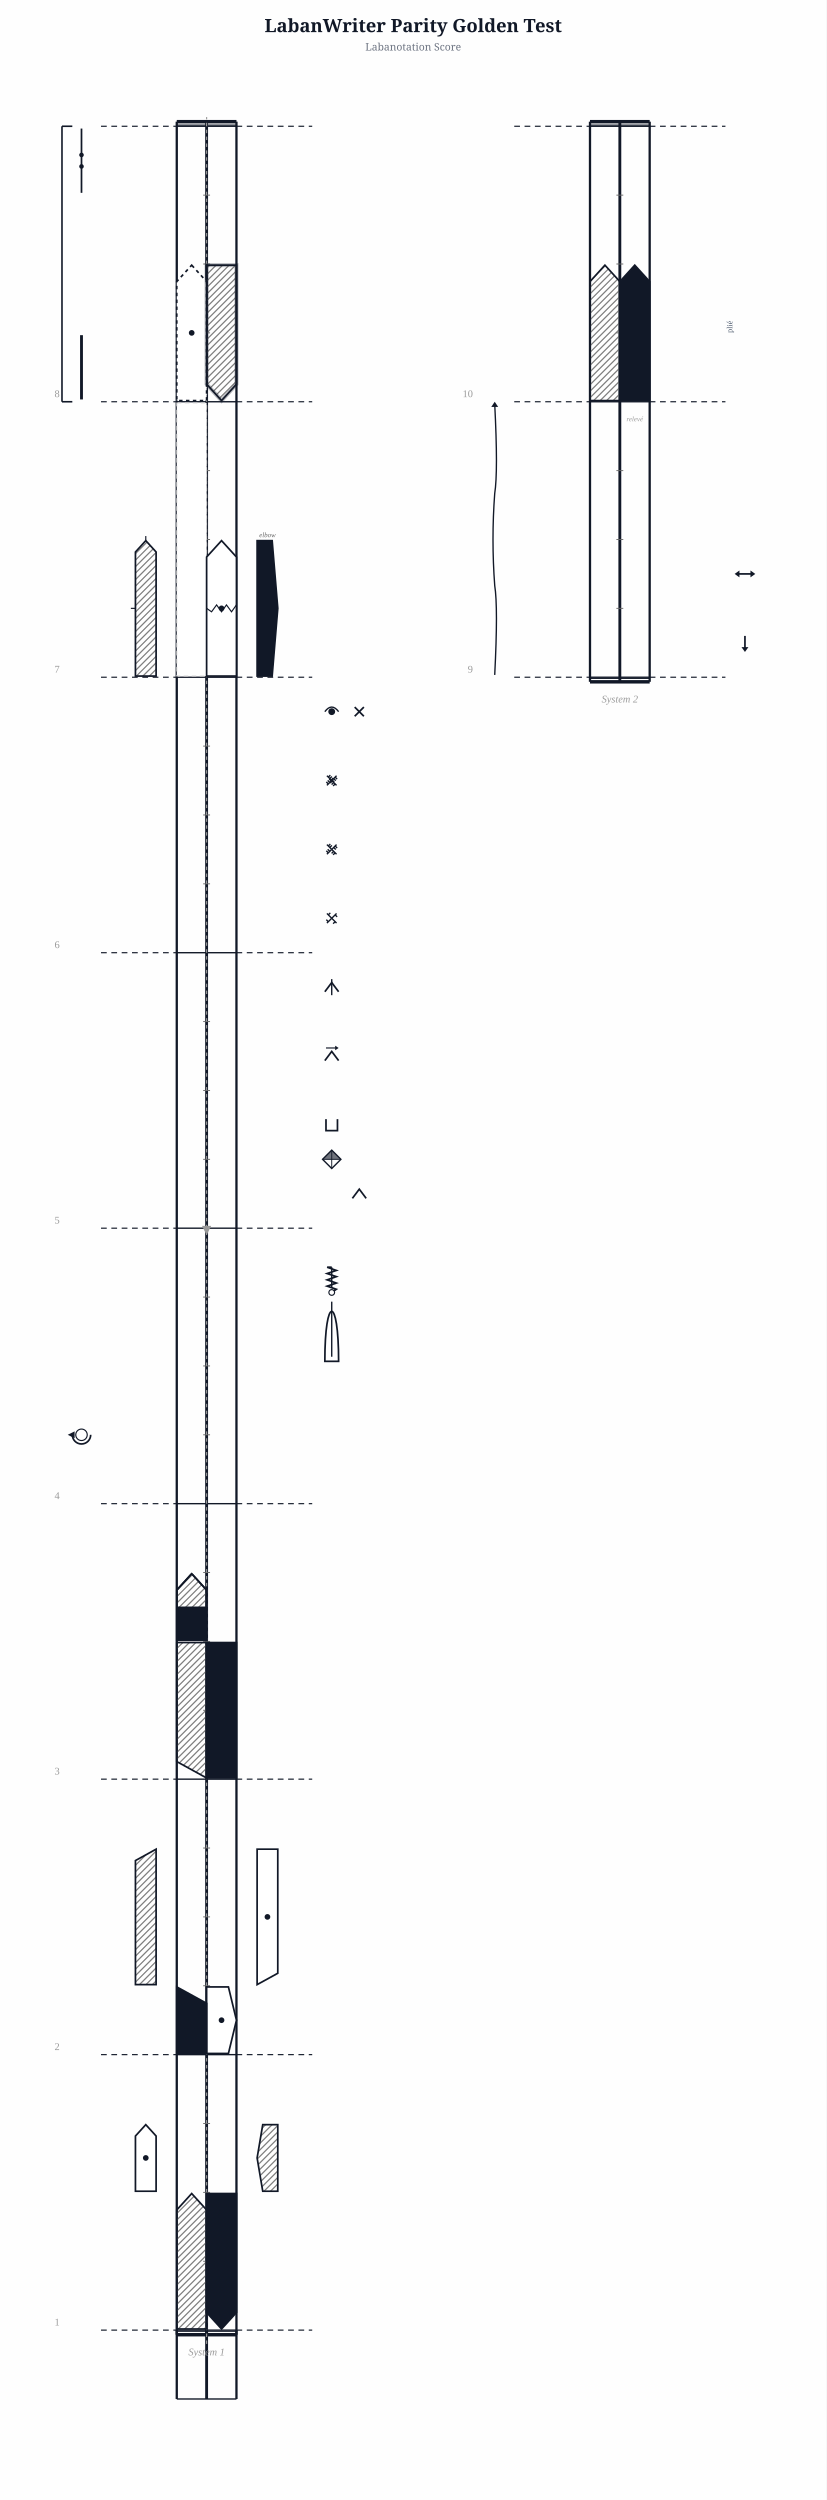
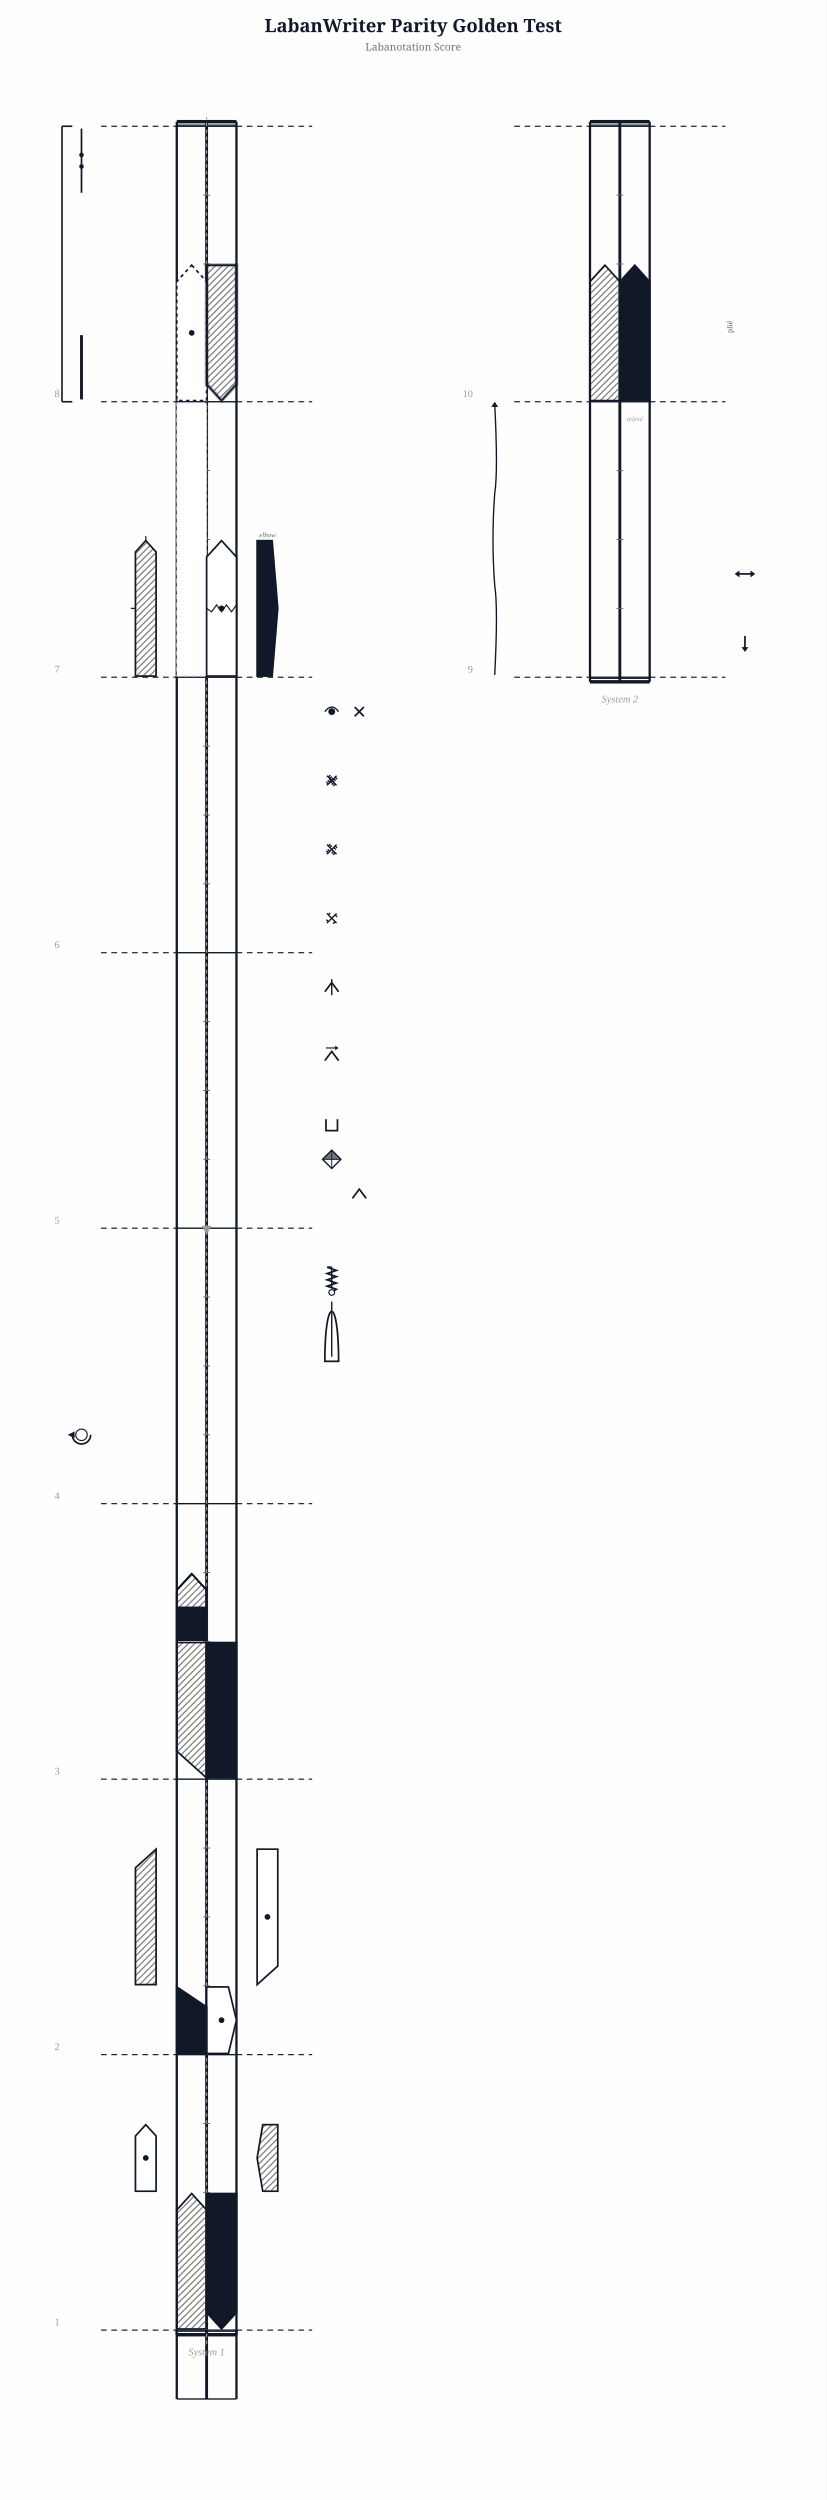
<svg xmlns="http://www.w3.org/2000/svg" width="720" height="2178" viewBox="0 0 720 2178">
  <rect x="0" y="0" width="720" height="2178" fill="#fefefe" />
  <defs>
    <pattern id="laban-hatch" patternUnits="userSpaceOnUse" width="4" height="4" patternTransform="rotate(45)">
      <line x1="0" y1="0" x2="0" y2="4" stroke="#555" stroke-width="1.5" />
    </pattern>
    <marker id="arrow" viewBox="0 0 10 10" refX="8" refY="5" markerWidth="6" markerHeight="6" orient="auto-start-reverse">
      <path d="M 0 0 L 10 5 L 0 10 Z" fill="#111827" />
    </marker>
    <symbol id="laban-dir-backward-high" viewBox="-2.0 -2.0 24.0 44.0">
      <path d="M 0.0 0.0 L 20.0 0.0 L 20.0 29.2 L 10.0 40.0 L 0.0 29.2 Z" fill="url(#laban-hatch)" stroke="#111827" stroke-width="1.5" />
    </symbol>
    <symbol id="laban-dir-backward-low" viewBox="-2.0 -2.0 24.0 44.0">
      <path d="M 0.0 0.0 L 20.0 0.0 L 20.0 29.2 L 10.0 40.0 L 0.0 29.2 Z" fill="#111827" stroke="#111827" stroke-width="1.5" />
    </symbol>
    <symbol id="laban-dir-diagonal_backward_left-middle" viewBox="-2.0 -2.0 24.0 44.0">
-       <path d="M 0.0 0.0 L 20.0 0.0 L 20.0 29.2 L 0.0 40.0 L 0.0 29.2 Z" fill="#ffffff" stroke="#111827" stroke-width="1.5" />
+       <path d="M 0.0 0.0 L 20.0 0.0 L 20.0 28.0 L 0.0 40.0 Z" fill="#ffffff" stroke="#111827" stroke-width="1.5" />
      <circle cx="10.0" cy="20.0" r="2.5" fill="#111827" />
    </symbol>
    <symbol id="laban-dir-diagonal_backward_right-high" viewBox="-2.0 -2.0 24.0 44.0">
-       <path d="M 0.0 0.0 L 20.0 0.0 L 20.0 29.2 L 20.0 40.0 L 0.0 29.2 Z" fill="url(#laban-hatch)" stroke="#111827" stroke-width="1.5" />
+       <path d="M 0.0 0.0 L 20.0 0.0 L 20.0 40.0 L 0.0 28.0 Z" fill="url(#laban-hatch)" stroke="#111827" stroke-width="1.5" />
    </symbol>
    <symbol id="laban-dir-diagonal_forward_left-low" viewBox="-2.0 -2.0 24.0 44.0">
-       <path d="M 0.0 0.0 L 20.0 10.8 L 20.0 40.0 L 0.0 40.0 L 0.0 10.8 Z" fill="#111827" stroke="#111827" stroke-width="1.5" />
+       <path d="M 0.0 0.0 L 20.0 12.0 L 20.0 40.0 L 0.0 40.0 Z" fill="#111827" stroke="#111827" stroke-width="1.5" />
    </symbol>
    <symbol id="laban-dir-diagonal_forward_right-high" viewBox="-2.0 -2.0 24.0 44.0">
-       <path d="M 20.0 0.0 L 20.0 10.8 L 20.0 40.0 L 0.0 40.0 L 0.0 10.8 Z" fill="url(#laban-hatch)" stroke="#111827" stroke-width="1.5" />
+       <path d="M 0.0 12.0 L 20.0 0.0 L 20.0 40.0 L 0.0 40.0 Z" fill="url(#laban-hatch)" stroke="#111827" stroke-width="1.5" />
    </symbol>
    <symbol id="laban-dir-forward-high" viewBox="-2.0 -2.0 24.0 44.0">
      <path d="M 10.0 0.0 L 20.0 10.8 L 20.0 40.0 L 0.0 40.0 L 0.0 10.8 Z" fill="url(#laban-hatch)" stroke="#111827" stroke-width="1.5" />
    </symbol>
    <symbol id="laban-dir-forward-low" viewBox="-2.0 -2.0 24.0 44.0">
      <path d="M 10.0 0.0 L 20.0 10.8 L 20.0 40.0 L 0.0 40.0 L 0.0 10.8 Z" fill="#111827" stroke="#111827" stroke-width="1.5" />
    </symbol>
    <symbol id="laban-dir-forward-middle" viewBox="-2.0 -2.0 24.0 44.0">
      <path d="M 10.0 0.0 L 20.0 10.8 L 20.0 40.0 L 0.0 40.0 L 0.0 10.8 Z" fill="#ffffff" stroke="#111827" stroke-width="1.5" />
      <circle cx="10.0" cy="20.0" r="2.5" fill="#111827" />
    </symbol>
    <symbol id="laban-dir-left-high" viewBox="-2.0 -2.0 24.0 44.0">
      <path d="M 20.0 0.0 L 20.0 40.0 L 5.4 40.0 L 0.0 20.0 L 5.4 0.0 Z" fill="url(#laban-hatch)" stroke="#111827" stroke-width="1.5" />
    </symbol>
    <symbol id="laban-dir-place-low" viewBox="-2.0 -2.0 24.0 44.0">
      <path d="M 0.0 0.0 L 20.0 0.0 L 20.0 40.0 L 0.0 40.0 Z" fill="#111827" stroke="#111827" stroke-width="1.5" />
    </symbol>
    <symbol id="laban-dir-right-low" viewBox="-2.0 -2.0 24.0 44.0">
      <path d="M 0.0 0.0 L 14.6 0.0 L 20.0 20.0 L 14.6 40.0 L 0.0 40.0 Z" fill="#111827" stroke="#111827" stroke-width="1.5" />
    </symbol>
    <symbol id="laban-dir-right-middle" viewBox="-2.0 -2.0 24.0 44.0">
      <path d="M 0.0 0.0 L 14.6 0.0 L 20.0 20.0 L 14.6 40.0 L 0.0 40.0 Z" fill="#ffffff" stroke="#111827" stroke-width="1.5" />
      <circle cx="10.0" cy="20.0" r="2.5" fill="#111827" />
    </symbol>
  </defs>
  <text x="360.0" y="28" text-anchor="middle" font-size="16" font-weight="700" font-family="serif" fill="#111827">LabanWriter Parity Golden Test</text>
  <text x="360.0" y="44" text-anchor="middle" font-size="9" font-family="serif" fill="#6b7280">Labanotation Score</text>
  <g class="laban-system" data-system="1" data-measures="1-8">
    <line x1="154.0" y1="106.0" x2="154.0" y2="2034.0" stroke="#111827" stroke-width="2" />
    <line x1="206.0" y1="106.0" x2="206.0" y2="2034.0" stroke="#111827" stroke-width="2" />
    <line x1="180.0" y1="106.0" x2="180.0" y2="2034.0" stroke="#111827" stroke-width="2.5" />
    <line x1="154.0" y1="2030.0" x2="206.0" y2="2030.0" stroke="#111827" stroke-width="1.2" />
    <line x1="88.0" y1="2030.0" x2="154.0" y2="2030.0" stroke="#111827" stroke-width="1" stroke-dasharray="5,4" />
    <line x1="206.0" y1="2030.0" x2="272.0" y2="2030.0" stroke="#111827" stroke-width="1" stroke-dasharray="5,4" />
    <line x1="177.0" y1="1970.0" x2="183.0" y2="1970.0" stroke="#666" stroke-width="0.8" />
    <line x1="177.0" y1="1910.0" x2="183.0" y2="1910.0" stroke="#666" stroke-width="0.8" />
    <line x1="177.0" y1="1850.0" x2="183.0" y2="1850.0" stroke="#666" stroke-width="0.8" />
    <line x1="154.0" y1="1790.0" x2="206.0" y2="1790.0" stroke="#111827" stroke-width="1.2" />
    <line x1="88.0" y1="1790.0" x2="154.0" y2="1790.0" stroke="#111827" stroke-width="1" stroke-dasharray="5,4" />
    <line x1="206.0" y1="1790.0" x2="272.0" y2="1790.0" stroke="#111827" stroke-width="1" stroke-dasharray="5,4" />
    <line x1="177.0" y1="1730.0" x2="183.0" y2="1730.0" stroke="#666" stroke-width="0.8" />
    <line x1="177.0" y1="1670.0" x2="183.0" y2="1670.0" stroke="#666" stroke-width="0.8" />
    <line x1="177.0" y1="1610.0" x2="183.0" y2="1610.0" stroke="#666" stroke-width="0.8" />
    <line x1="154.0" y1="1550.0" x2="206.0" y2="1550.0" stroke="#111827" stroke-width="1.2" />
    <line x1="88.0" y1="1550.0" x2="154.0" y2="1550.0" stroke="#111827" stroke-width="1" stroke-dasharray="5,4" />
    <line x1="206.0" y1="1550.0" x2="272.0" y2="1550.0" stroke="#111827" stroke-width="1" stroke-dasharray="5,4" />
    <line x1="177.0" y1="1490.0" x2="183.0" y2="1490.0" stroke="#666" stroke-width="0.8" />
    <line x1="177.0" y1="1430.0" x2="183.0" y2="1430.0" stroke="#666" stroke-width="0.8" />
    <line x1="177.0" y1="1370.0" x2="183.0" y2="1370.0" stroke="#666" stroke-width="0.8" />
    <line x1="154.0" y1="1310.0" x2="206.0" y2="1310.0" stroke="#111827" stroke-width="1.2" />
    <line x1="88.0" y1="1310.0" x2="154.0" y2="1310.0" stroke="#111827" stroke-width="1" stroke-dasharray="5,4" />
    <line x1="206.0" y1="1310.0" x2="272.0" y2="1310.0" stroke="#111827" stroke-width="1" stroke-dasharray="5,4" />
    <line x1="177.0" y1="1250.0" x2="183.0" y2="1250.0" stroke="#666" stroke-width="0.8" />
    <line x1="177.0" y1="1190.0" x2="183.0" y2="1190.0" stroke="#666" stroke-width="0.8" />
    <line x1="177.0" y1="1130.0" x2="183.0" y2="1130.0" stroke="#666" stroke-width="0.8" />
    <line x1="154.0" y1="1070.0" x2="206.0" y2="1070.0" stroke="#111827" stroke-width="1.2" />
    <line x1="88.0" y1="1070.0" x2="154.0" y2="1070.0" stroke="#111827" stroke-width="1" stroke-dasharray="5,4" />
    <line x1="206.0" y1="1070.0" x2="272.0" y2="1070.0" stroke="#111827" stroke-width="1" stroke-dasharray="5,4" />
    <line x1="177.0" y1="1010.0" x2="183.0" y2="1010.0" stroke="#666" stroke-width="0.8" />
    <line x1="177.0" y1="950.0" x2="183.0" y2="950.0" stroke="#666" stroke-width="0.8" />
    <line x1="177.0" y1="890.0" x2="183.0" y2="890.0" stroke="#666" stroke-width="0.8" />
    <line x1="154.0" y1="830.0" x2="206.0" y2="830.0" stroke="#111827" stroke-width="1.2" />
    <line x1="88.0" y1="830.0" x2="154.0" y2="830.0" stroke="#111827" stroke-width="1" stroke-dasharray="5,4" />
    <line x1="206.0" y1="830.0" x2="272.0" y2="830.0" stroke="#111827" stroke-width="1" stroke-dasharray="5,4" />
    <line x1="177.0" y1="770.0" x2="183.0" y2="770.0" stroke="#666" stroke-width="0.8" />
    <line x1="177.0" y1="710.0" x2="183.0" y2="710.0" stroke="#666" stroke-width="0.8" />
    <line x1="177.0" y1="650.0" x2="183.0" y2="650.0" stroke="#666" stroke-width="0.8" />
    <line x1="154.0" y1="590.0" x2="206.0" y2="590.0" stroke="#111827" stroke-width="1.2" />
    <line x1="88.0" y1="590.0" x2="154.0" y2="590.0" stroke="#111827" stroke-width="1" stroke-dasharray="5,4" />
    <line x1="206.0" y1="590.0" x2="272.0" y2="590.0" stroke="#111827" stroke-width="1" stroke-dasharray="5,4" />
    <line x1="177.0" y1="530.0" x2="183.0" y2="530.0" stroke="#666" stroke-width="0.8" />
    <line x1="177.0" y1="470.0" x2="183.0" y2="470.0" stroke="#666" stroke-width="0.8" />
    <line x1="177.0" y1="410.0" x2="183.0" y2="410.0" stroke="#666" stroke-width="0.8" />
    <line x1="154.0" y1="350.0" x2="206.0" y2="350.0" stroke="#111827" stroke-width="1.2" />
    <line x1="88.0" y1="350.0" x2="154.0" y2="350.0" stroke="#111827" stroke-width="1" stroke-dasharray="5,4" />
    <line x1="206.0" y1="350.0" x2="272.0" y2="350.0" stroke="#111827" stroke-width="1" stroke-dasharray="5,4" />
    <line x1="154.0" y1="110.0" x2="206.0" y2="110.0" stroke="#111827" stroke-width="1.2" />
    <line x1="88.0" y1="110.0" x2="154.0" y2="110.0" stroke="#111827" stroke-width="1" stroke-dasharray="5,4" />
    <line x1="206.0" y1="110.0" x2="272.0" y2="110.0" stroke="#111827" stroke-width="1" stroke-dasharray="5,4" />
    <line x1="177.0" y1="290.0" x2="183.0" y2="290.0" stroke="#666" stroke-width="0.8" />
    <line x1="177.0" y1="230.0" x2="183.0" y2="230.0" stroke="#666" stroke-width="0.8" />
    <line x1="177.0" y1="170.0" x2="183.0" y2="170.0" stroke="#666" stroke-width="0.8" />
    <line x1="154.0" y1="2034.0" x2="206.0" y2="2034.0" stroke="#111827" stroke-width="3" />
    <line x1="154.0" y1="2031.0" x2="206.0" y2="2031.0" stroke="#111827" stroke-width="1" />
    <line x1="154.0" y1="109.0" x2="206.0" y2="109.0" stroke="#111827" stroke-width="1" />
    <line x1="154.0" y1="106.0" x2="206.0" y2="106.0" stroke="#111827" stroke-width="3" />
    <g class="laban-starting-position">
      <line x1="154.0" y1="2030.0" x2="154.0" y2="2090.0" stroke="#111827" stroke-width="2" />
      <line x1="180.0" y1="2030.0" x2="180.0" y2="2090.0" stroke="#111827" stroke-width="2.5" />
      <line x1="206.0" y1="2030.0" x2="206.0" y2="2090.0" stroke="#111827" stroke-width="2" />
      <line x1="154.0" y1="2090.0" x2="206.0" y2="2090.0" stroke="#111827" stroke-width="1.2" />
    </g>
    <text x="52.0" y="2026.0" text-anchor="end" font-size="9" fill="#999">1</text>
    <text x="52.0" y="1786.0" text-anchor="end" font-size="9" fill="#999">2</text>
    <text x="52.0" y="1546.0" text-anchor="end" font-size="9" fill="#999">3</text>
    <text x="52.0" y="1306.0" text-anchor="end" font-size="9" fill="#999">4</text>
    <text x="52.0" y="1066.0" text-anchor="end" font-size="9" fill="#999">5</text>
    <text x="52.0" y="826.0" text-anchor="end" font-size="9" fill="#999">6</text>
    <text x="52.0" y="586.0" text-anchor="end" font-size="9" fill="#999">7</text>
    <text x="52.0" y="346.0" text-anchor="end" font-size="9" fill="#999">8</text>
    <text x="180.0" y="2052.0" text-anchor="middle" font-size="9" font-style="italic" fill="#999">System 1</text>
  </g>
  <line x1="180.0" y1="2042.0" x2="180.0" y2="102.0" stroke="#999" stroke-width="1" stroke-dasharray="3,3" />
  <polygon points="176.0,1068.0 184.0,1068.0 180.0,1076.0" fill="#999" />
  <g class="laban-system" data-system="2" data-measures="9-10">
    <line x1="514.0" y1="106.0" x2="514.0" y2="594.0" stroke="#111827" stroke-width="2" />
    <line x1="566.0" y1="106.0" x2="566.0" y2="594.0" stroke="#111827" stroke-width="2" />
    <line x1="540.0" y1="106.0" x2="540.0" y2="594.0" stroke="#111827" stroke-width="2.5" />
    <line x1="514.0" y1="590.0" x2="566.0" y2="590.0" stroke="#111827" stroke-width="1.2" />
    <line x1="448.0" y1="590.0" x2="514.0" y2="590.0" stroke="#111827" stroke-width="1" stroke-dasharray="5,4" />
    <line x1="566.0" y1="590.0" x2="632.0" y2="590.0" stroke="#111827" stroke-width="1" stroke-dasharray="5,4" />
    <line x1="537.0" y1="530.0" x2="543.0" y2="530.0" stroke="#666" stroke-width="0.8" />
    <line x1="537.0" y1="470.0" x2="543.0" y2="470.0" stroke="#666" stroke-width="0.8" />
    <line x1="537.0" y1="410.0" x2="543.0" y2="410.0" stroke="#666" stroke-width="0.8" />
    <line x1="514.0" y1="350.0" x2="566.0" y2="350.0" stroke="#111827" stroke-width="1.2" />
    <line x1="448.0" y1="350.0" x2="514.0" y2="350.0" stroke="#111827" stroke-width="1" stroke-dasharray="5,4" />
    <line x1="566.0" y1="350.0" x2="632.0" y2="350.0" stroke="#111827" stroke-width="1" stroke-dasharray="5,4" />
    <line x1="514.0" y1="110.0" x2="566.0" y2="110.0" stroke="#111827" stroke-width="1.2" />
    <line x1="448.0" y1="110.0" x2="514.0" y2="110.0" stroke="#111827" stroke-width="1" stroke-dasharray="5,4" />
    <line x1="566.0" y1="110.0" x2="632.0" y2="110.0" stroke="#111827" stroke-width="1" stroke-dasharray="5,4" />
    <line x1="537.0" y1="290.0" x2="543.0" y2="290.0" stroke="#666" stroke-width="0.8" />
    <line x1="537.0" y1="230.0" x2="543.0" y2="230.0" stroke="#666" stroke-width="0.8" />
    <line x1="537.0" y1="170.0" x2="543.0" y2="170.0" stroke="#666" stroke-width="0.8" />
    <line x1="514.0" y1="594.0" x2="566.0" y2="594.0" stroke="#111827" stroke-width="3" />
    <line x1="514.0" y1="591.0" x2="566.0" y2="591.0" stroke="#111827" stroke-width="1" />
    <line x1="514.0" y1="109.0" x2="566.0" y2="109.0" stroke="#111827" stroke-width="1" />
    <line x1="514.0" y1="106.0" x2="566.0" y2="106.0" stroke="#111827" stroke-width="3" />
    <text x="412.0" y="586.0" text-anchor="end" font-size="9" fill="#999">9</text>
    <text x="412.0" y="346.0" text-anchor="end" font-size="9" fill="#999">10</text>
    <text x="540.0" y="612.0" text-anchor="middle" font-size="9" font-style="italic" fill="#999">System 2</text>
  </g>
  <g class="laban-symbol" data-symbol-id="support.step.forward" data-direction="forward" data-level="high">
    <path d="M 167.0 1911.0 L 180.0 1925.3 L 180.0 2029.0 L 154.0 2029.0 L 154.0 1925.3 Z" fill="url(#laban-hatch)" stroke="#111827" stroke-width="1.5" />
  </g>
  <g class="laban-symbol" data-symbol-id="support.step.forward" data-direction="backward" data-level="low">
    <path d="M 180.0 1911.0 L 206.0 1911.0 L 206.0 2014.7 L 193.0 2029.0 L 180.0 2014.7 Z" fill="#111827" stroke="#111827" stroke-width="1.5" />
  </g>
  <g class="laban-symbol" data-symbol-id="direction.forward" data-direction="forward" data-level="middle">
    <path d="M 127.0 1851.0 L 136.0 1860.9 L 136.0 1909.0 L 118.0 1909.0 L 118.0 1860.9 Z" fill="#ffffff" stroke="#111827" stroke-width="1.5" />
    <circle cx="127.0" cy="1880.0" r="2.5" fill="#111827" />
  </g>
  <g class="laban-symbol" data-symbol-id="direction.left" data-direction="left" data-level="high">
    <path d="M 242.0 1851.0 L 242.0 1909.0 L 228.9 1909.0 L 224.0 1880.0 L 228.9 1851.0 Z" fill="url(#laban-hatch)" stroke="#111827" stroke-width="1.5" />
  </g>
  <g class="laban-symbol" data-symbol-id="support.step.forward" data-direction="right" data-level="middle">
    <path d="M 180.0 1731.0 L 199.0 1731.0 L 206.0 1760.0 L 199.0 1789.0 L 180.0 1789.0 Z" fill="#ffffff" stroke="#111827" stroke-width="1.5" />
    <circle cx="193.0" cy="1760.0" r="2.5" fill="#111827" />
  </g>
  <g class="laban-symbol" data-symbol-id="support.step.forward" data-direction="diagonal_forward_left" data-level="low">
-     <path d="M 154.0 1731.0 L 180.0 1745.3 L 180.0 1789.0 L 154.0 1789.0 L 154.0 1745.3 Z" fill="#111827" stroke="#111827" stroke-width="1.5" />
+     <path d="M 154.0 1731.0 L 180.0 1748.4 L 180.0 1789.0 L 154.0 1789.0 Z" fill="#111827" stroke="#111827" stroke-width="1.5" />
  </g>
  <g class="laban-symbol" data-symbol-id="direction.forward" data-direction="diagonal_forward_right" data-level="high">
-     <path d="M 136.0 1611.0 L 136.0 1620.9 L 136.0 1729.0 L 118.0 1729.0 L 118.0 1620.9 Z" fill="url(#laban-hatch)" stroke="#111827" stroke-width="1.5" />
+     <path d="M 118.0 1627.2 L 136.0 1611.0 L 136.0 1729.0 L 118.0 1729.0 Z" fill="url(#laban-hatch)" stroke="#111827" stroke-width="1.5" />
  </g>
  <g class="laban-symbol" data-symbol-id="direction.forward" data-direction="diagonal_backward_left" data-level="middle">
-     <path d="M 224.0 1611.0 L 242.0 1611.0 L 242.0 1719.1 L 224.0 1729.0 L 224.0 1719.1 Z" fill="#ffffff" stroke="#111827" stroke-width="1.5" />
+     <path d="M 224.0 1611.0 L 242.0 1611.0 L 242.0 1712.8 L 224.0 1729.0 Z" fill="#ffffff" stroke="#111827" stroke-width="1.5" />
    <circle cx="233.0" cy="1670.0" r="2.5" fill="#111827" />
  </g>
  <g class="laban-symbol" data-symbol-id="support.step.forward" data-direction="diagonal_backward_right" data-level="high">
-     <path d="M 154.0 1431.0 L 180.0 1431.0 L 180.0 1534.7 L 180.0 1549.0 L 154.0 1534.7 Z" fill="url(#laban-hatch)" stroke="#111827" stroke-width="1.5" />
+     <path d="M 154.0 1431.0 L 180.0 1431.0 L 180.0 1549.0 L 154.0 1525.6 Z" fill="url(#laban-hatch)" stroke="#111827" stroke-width="1.5" />
  </g>
  <g class="laban-symbol" data-symbol-id="support.step.forward" data-direction="place" data-level="low">
    <path d="M 180.0 1431.0 L 206.0 1431.0 L 206.0 1549.0 L 180.0 1549.0 Z" fill="#111827" stroke="#111827" stroke-width="1.5" />
  </g>
  <g class="laban-symbol" data-symbol-id="support.step.forward" data-direction="forward" data-level="middle">
    <defs>
      <clipPath id="upper-clip-0">
        <rect x="154.0" y="1371.0" width="26.0" height="29.0" />
      </clipPath>
      <clipPath id="lower-clip-0">
        <rect x="154.0" y="1400.0" width="26.0" height="29.0" />
      </clipPath>
    </defs>
    <path d="M 167.0 1371.0 L 180.0 1385.3 L 180.0 1429.0 L 154.0 1429.0 L 154.0 1385.3 Z" clip-path="url(#upper-clip-0)" fill="url(#laban-hatch)" stroke="#111827" stroke-width="1.5" />
    <path d="M 167.0 1371.0 L 180.0 1385.3 L 180.0 1429.0 L 154.0 1429.0 L 154.0 1385.3 Z" clip-path="url(#lower-clip-0)" fill="#111827" stroke="#111827" stroke-width="1.5" />
    <line x1="154.0" y1="1400.0" x2="180.0" y2="1400.0" stroke="#111827" stroke-width="0.8" />
    <path d="M 167.0 1371.0 L 180.0 1385.3 L 180.0 1429.0 L 154.0 1429.0 L 154.0 1385.3 Z" fill="none" stroke="#111827" stroke-width="1.5" />
  </g>
  <g class="laban-symbol whitespace" data-symbol-id="support.step.forward">
    <rect x="154" y="351.0" width="26" height="238.0" fill="white" stroke="#ccc" stroke-width="0.8" stroke-dasharray="4,3" />
  </g>
  <g class="laban-symbol" data-symbol-id="support.step.forward" data-direction="forward" data-level="middle">
    <path d="M 193.0 471.0 L 206.0 485.3 L 206.0 589.0 L 180.0 589.0 L 180.0 485.3 Z" fill="#ffffff" stroke="#111827" stroke-width="1.5" />
    <circle cx="193.0" cy="530.0" r="2.5" fill="#111827" />
    <polyline points="180.0,530.0 184.3,533.0 188.7,527.0 193.0,533.0 197.3,527.0 201.7,533.0 206.0,527.0" fill="none" stroke="#111827" stroke-width="1" />
  </g>
  <g class="laban-symbol" data-symbol-id="direction.forward" data-direction="forward" data-level="high">
    <path d="M 127.0 471.0 L 136.0 480.9 L 136.0 589.0 L 118.0 589.0 L 118.0 480.9 Z" fill="url(#laban-hatch)" stroke="#111827" stroke-width="1.5" />
    <line x1="127.0" y1="471.0" x2="127.0" y2="467.0" stroke="#111827" stroke-width="1" />
    <line x1="118.0" y1="530.0" x2="114.0" y2="530.0" stroke="#111827" stroke-width="1" />
  </g>
  <g class="laban-symbol" data-symbol-id="direction.forward" data-direction="right" data-level="low">
    <path d="M 224.0 471.0 L 237.1 471.0 L 242.0 530.0 L 237.1 589.0 L 224.0 589.0 Z" fill="#111827" stroke="#111827" stroke-width="1.5" />
    <text x="233.0" y="468.0" text-anchor="middle" font-size="6" font-style="italic" fill="#666">elbow</text>
    <circle cx="230.5" cy="530.0" r="1.5" fill="#111827" />
    <circle cx="235.5" cy="530.0" r="1.5" fill="#111827" />
  </g>
  <g class="laban-symbol" data-symbol-id="support.step.forward" data-direction="forward" data-level="middle">
    <path d="M 167.0 231.0 L 180.0 245.3 L 180.0 349.0 L 154.0 349.0 L 154.0 245.3 Z" fill="#ffffff" stroke="#111827" stroke-width="1.5" stroke-dasharray="3,3" />
    <circle cx="167.0" cy="290.0" r="2.5" fill="#111827" />
  </g>
  <g class="laban-symbol" data-symbol-id="support.step.forward" data-direction="backward" data-level="high">
    <path d="M 180.0 231.0 L 206.0 231.0 L 206.0 334.7 L 193.0 349.0 L 180.0 334.7 Z" fill="url(#laban-hatch)" stroke="#111827" stroke-width="1.5" />
    <path d="M 180.0 231.0 L 206.0 231.0 L 206.0 334.7 L 193.0 349.0 L 180.0 334.7 Z" fill="none" stroke="#111827" stroke-width="3.5" opacity="0.3" />
  </g>
  <g class="laban-symbol" data-symbol-id="support.step.forward" data-direction="forward" data-level="high">
    <path d="M 527.0 231.0 L 540.0 245.3 L 540.0 349.0 L 514.0 349.0 L 514.0 245.3 Z" fill="url(#laban-hatch)" stroke="#111827" stroke-width="1.5" />
    <text class="laban-caption" x="638.0" y="290.0" text-anchor="start" font-size="7" fill="#475569" transform="rotate(-90, 638.0, 290.0)">plié</text>
  </g>
  <g class="laban-symbol" data-symbol-id="support.step.forward" data-direction="forward" data-level="low">
    <path d="M 553.0 231.0 L 566.0 245.3 L 566.0 349.0 L 540.0 349.0 L 540.0 245.3 Z" fill="#111827" stroke="#111827" stroke-width="1.5" />
    <text x="553.0" y="367.0" text-anchor="middle" font-size="6" font-style="italic" fill="#999">relevé</text>
  </g>
  <g class="laban-annotation turn" data-level="middle" data-turn-subtype="right" data-symbol-id="turn.right" transform="rotate(180, 71.0, 1250.0)">
    <circle cx="71.0" cy="1250.0" r="5.0" fill="#ffffff" stroke="#111827" stroke-width="1" />
    <path d="M 63.0 1250.0 A 8.0 8.0 0 1 1 79.0 1250.0" fill="none" stroke="#111827" stroke-width="1.5" />
    <polygon points="83.0,1250.0 77.0,1247.0 77.0,1253.0" fill="#111827" />
  </g>
  <g class="laban-annotation jump" data-level="middle" data-symbol-id="jump.basic">
    <path d="M 283.0 1186.0 C 283.0 1128.0 295.0 1128.0 295.0 1186.0 Z" fill="#ffffff" stroke="#111827" stroke-width="1.5" />
    <line x1="289.0" y1="1134.0" x2="289.0" y2="1182.0" stroke="#111827" stroke-width="1.2" />
  </g>
  <g class="laban-annotation jump" data-level="middle" data-symbol-id="jump.basic">
    <path d="M 289.0 1126.0 L 293.0 1123.2 L 285.0 1120.5 L 293.0 1117.8 L 285.0 1115.0 L 293.0 1112.2 L 285.0 1109.5 L 293.0 1106.8 L 285.0 1104.0 L 289.0 1104.0" fill="none" stroke="#111827" stroke-width="1.5" />
    <circle cx="289.0" cy="1126.0" r="2.5" fill="#ffffff" stroke="#111827" stroke-width="1" />
    <line x1="289.0" y1="1104.0" x2="289.0" y2="1122.0" stroke="#111827" stroke-width="1.2" />
  </g>
  <g class="laban-annotation effort" data-symbol-id="effort.weight.strong">
    <path d="M 289.0 1002.0 L 297.0 1010.0 L 289.0 1018.0 L 281.0 1010.0 Z" fill="none" stroke="#111827" stroke-width="1.2" />
    <line x1="289.0" y1="1002.0" x2="289.0" y2="1018.0" stroke="#111827" stroke-width="0.8" />
    <line x1="281.0" y1="1010.0" x2="297.0" y2="1010.0" stroke="#111827" stroke-width="0.8" />
    <path d="M 289.0 1002.0 L 281.0 1010.0 L 289.0 1010.0 Z" fill="#111827" opacity="0.6" />
    <path d="M 289.0 1002.0 L 297.0 1010.0 L 289.0 1010.0 Z" fill="#111827" opacity="0.6" />
  </g>
  <g class="laban-annotation contact" data-symbol-id="contact.touch">
    <path d="M 307.0 1044.0 L 313.0 1036.0 L 319.0 1044.0" fill="none" stroke="#111827" stroke-width="1.5" stroke-linejoin="miter" />
  </g>
  <g class="laban-annotation contact" data-symbol-id="contact.grasp">
    <path d="M 284.0 975.0 L 284.0 985.0 L 294.0 985.0 L 294.0 975.0" fill="none" stroke="#111827" stroke-width="1.5" stroke-linejoin="miter" />
  </g>
  <g class="laban-annotation contact" data-symbol-id="contact.slide">
    <path d="M 283.0 924.0 L 289.0 916.0 L 295.0 924.0" fill="none" stroke="#111827" stroke-width="1.5" stroke-linejoin="miter" />
    <line x1="284.0" y1="913.0" x2="293.0" y2="913.0" stroke="#111827" stroke-width="1" />
    <polygon points="295.0,913.0 292.0,911.0 292.0,915.0" fill="#111827" />
  </g>
  <g class="laban-annotation contact" data-symbol-id="contact.strike">
    <path d="M 283.0 864.0 L 289.0 856.0 L 295.0 864.0" fill="none" stroke="#111827" stroke-width="1.5" stroke-linejoin="miter" />
    <line x1="289.0" y1="853.0" x2="289.0" y2="867.0" stroke="#111827" stroke-width="1.2" />
  </g>
  <g class="laban-annotation flexion" data-symbol-id="flexion.knee.90">
    <line x1="289.0" y1="800.0" x2="293.2" y2="795.8" stroke="#111827" stroke-width="1.2" />
    <line x1="292.0" y1="797.0" x2="293.7" y2="798.8" stroke="#111827" stroke-width="1.2" />
    <line x1="289.0" y1="800.0" x2="293.2" y2="804.2" stroke="#111827" stroke-width="1.2" />
    <line x1="292.0" y1="803.0" x2="290.2" y2="804.7" stroke="#111827" stroke-width="1.2" />
    <line x1="289.0" y1="800.0" x2="284.8" y2="804.2" stroke="#111827" stroke-width="1.2" />
    <line x1="286.0" y1="803.0" x2="284.3" y2="801.2" stroke="#111827" stroke-width="1.2" />
    <line x1="289.0" y1="800.0" x2="284.8" y2="795.8" stroke="#111827" stroke-width="1.2" />
    <line x1="286.0" y1="797.0" x2="287.8" y2="795.3" stroke="#111827" stroke-width="1.2" />
  </g>
  <g class="laban-annotation flexion" data-symbol-id="flexion.knee.90">
    <line x1="289.0" y1="740.0" x2="293.2" y2="735.8" stroke="#111827" stroke-width="1.2" />
    <line x1="292.0" y1="737.0" x2="293.7" y2="738.8" stroke="#111827" stroke-width="1.2" />
    <line x1="290.7" y1="738.3" x2="292.5" y2="740.1" stroke="#111827" stroke-width="1.2" />
    <line x1="289.0" y1="740.0" x2="293.2" y2="744.2" stroke="#111827" stroke-width="1.2" />
    <line x1="292.0" y1="743.0" x2="290.2" y2="744.7" stroke="#111827" stroke-width="1.2" />
    <line x1="290.7" y1="741.7" x2="288.9" y2="743.5" stroke="#111827" stroke-width="1.2" />
    <line x1="289.0" y1="740.0" x2="284.8" y2="744.2" stroke="#111827" stroke-width="1.2" />
    <line x1="286.0" y1="743.0" x2="284.3" y2="741.2" stroke="#111827" stroke-width="1.2" />
    <line x1="287.3" y1="741.7" x2="285.5" y2="739.9" stroke="#111827" stroke-width="1.2" />
    <line x1="289.0" y1="740.0" x2="284.8" y2="735.8" stroke="#111827" stroke-width="1.2" />
    <line x1="286.0" y1="737.0" x2="287.8" y2="735.3" stroke="#111827" stroke-width="1.2" />
    <line x1="287.3" y1="738.3" x2="289.1" y2="736.5" stroke="#111827" stroke-width="1.2" />
  </g>
  <g class="laban-annotation flexion" data-symbol-id="flexion.hip.90">
    <line x1="289.0" y1="680.0" x2="293.2" y2="675.8" stroke="#111827" stroke-width="1.2" />
    <line x1="292.0" y1="677.0" x2="293.7" y2="678.8" stroke="#111827" stroke-width="1.2" />
    <line x1="290.7" y1="678.3" x2="292.5" y2="680.1" stroke="#111827" stroke-width="1.2" />
    <line x1="289.4" y1="679.6" x2="291.2" y2="681.3" stroke="#111827" stroke-width="1.2" />
    <line x1="289.0" y1="680.0" x2="293.2" y2="684.2" stroke="#111827" stroke-width="1.2" />
    <line x1="292.0" y1="683.0" x2="290.2" y2="684.7" stroke="#111827" stroke-width="1.2" />
    <line x1="290.7" y1="681.7" x2="288.9" y2="683.5" stroke="#111827" stroke-width="1.2" />
    <line x1="289.4" y1="680.4" x2="287.7" y2="682.2" stroke="#111827" stroke-width="1.2" />
    <line x1="289.0" y1="680.0" x2="284.8" y2="684.2" stroke="#111827" stroke-width="1.2" />
    <line x1="286.0" y1="683.0" x2="284.3" y2="681.2" stroke="#111827" stroke-width="1.2" />
    <line x1="287.3" y1="681.7" x2="285.5" y2="679.9" stroke="#111827" stroke-width="1.2" />
    <line x1="288.6" y1="680.4" x2="286.8" y2="678.7" stroke="#111827" stroke-width="1.2" />
    <line x1="289.0" y1="680.0" x2="284.8" y2="675.8" stroke="#111827" stroke-width="1.2" />
    <line x1="286.0" y1="677.0" x2="287.8" y2="675.3" stroke="#111827" stroke-width="1.2" />
    <line x1="287.3" y1="678.3" x2="289.1" y2="676.5" stroke="#111827" stroke-width="1.2" />
    <line x1="288.6" y1="679.6" x2="290.3" y2="677.8" stroke="#111827" stroke-width="1.2" />
  </g>
  <g class="laban-annotation retention" data-symbol-id="retention.hold.arm">
    <circle cx="289.0" cy="620.0" r="3" fill="#111827" />
    <path d="M 283.0 620.0 Q 289.0 612.0 295.0 620.0" fill="none" stroke="#111827" stroke-width="1.2" />
  </g>
  <g class="laban-annotation retention" data-symbol-id="retention.hold.arm">
    <line x1="309.0" y1="616.0" x2="317.0" y2="624.0" stroke="#111827" stroke-width="1.5" />
    <line x1="317.0" y1="616.0" x2="309.0" y2="624.0" stroke="#111827" stroke-width="1.5" />
  </g>
  <g class="laban-annotation repeat" data-symbol-id="repeat.start">
    <line x1="71.0" y1="292.0" x2="71.0" y2="348.0" stroke="#111827" stroke-width="2.5" />
  </g>
  <g class="laban-annotation repeat" data-symbol-id="repeat.end">
    <line x1="71.0" y1="112.0" x2="71.0" y2="168.0" stroke="#111827" stroke-width="1.5" />
    <circle cx="71.0" cy="135.0" r="2" fill="#111827" />
    <circle cx="71.0" cy="145.0" r="2" fill="#111827" />
  </g>
  <g class="laban-annotation sequential" data-symbol-id="sequential.successive" data-sequential-kind="successive">
    <path d="M 431.0 588.0 Q 434.0 529.0 431.0 510.1 Q 428.0 470.0 431.0 429.9 Q 434.0 411.0 431.0 352.0" fill="none" stroke="#111827" stroke-width="1.2" />
    <polygon points="431.0,350.0 434.0,354.5 428.0,354.5" fill="#111827" />
  </g>
  <g class="laban-annotation shape" data-symbol-id="shape.pin" data-shape-pole="">
    <line x1="649.0" y1="554.0" x2="649.0" y2="565.0" stroke="#111827" stroke-width="1.5" />
    <polygon points="649.0,568.0 646.0,563.8 652.0,563.8" fill="#111827" />
  </g>
  <g class="laban-annotation shape" data-symbol-id="shape.wall" data-shape-pole="">
    <line x1="642.0" y1="500.0" x2="656.0" y2="500.0" stroke="#111827" stroke-width="1.5" />
    <polygon points="640.0,500.0 644.2,497.0 644.2,503.0" fill="#111827" />
    <polygon points="658.0,500.0 653.8,503.0 653.8,497.0" fill="#111827" />
  </g>
  <line x1="71.0" y1="230.0" x2="71.0" y2="230.0" stroke="#111827" stroke-width="1.5" />
  <path class="repeat-span" d="M 54.0 350.0 L 54.0 110.0 M 54.0 350.0 L 63.0 350.0 M 54.0 110.0 L 63.0 110.0" fill="none" stroke="#111827" stroke-width="1.4" />
</svg>
